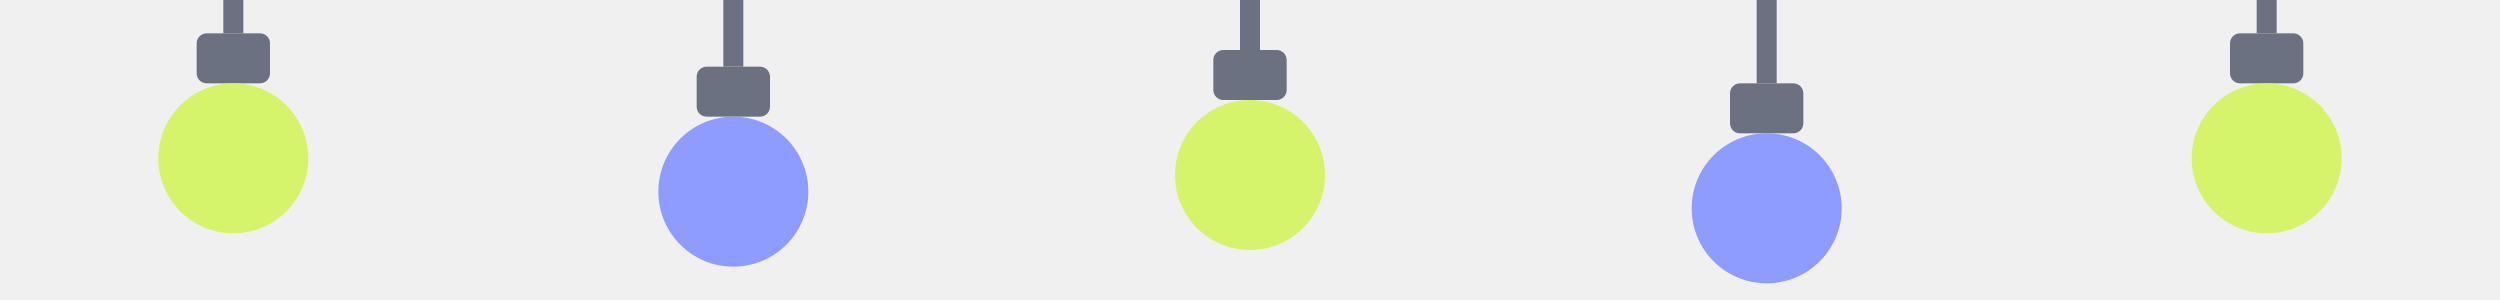
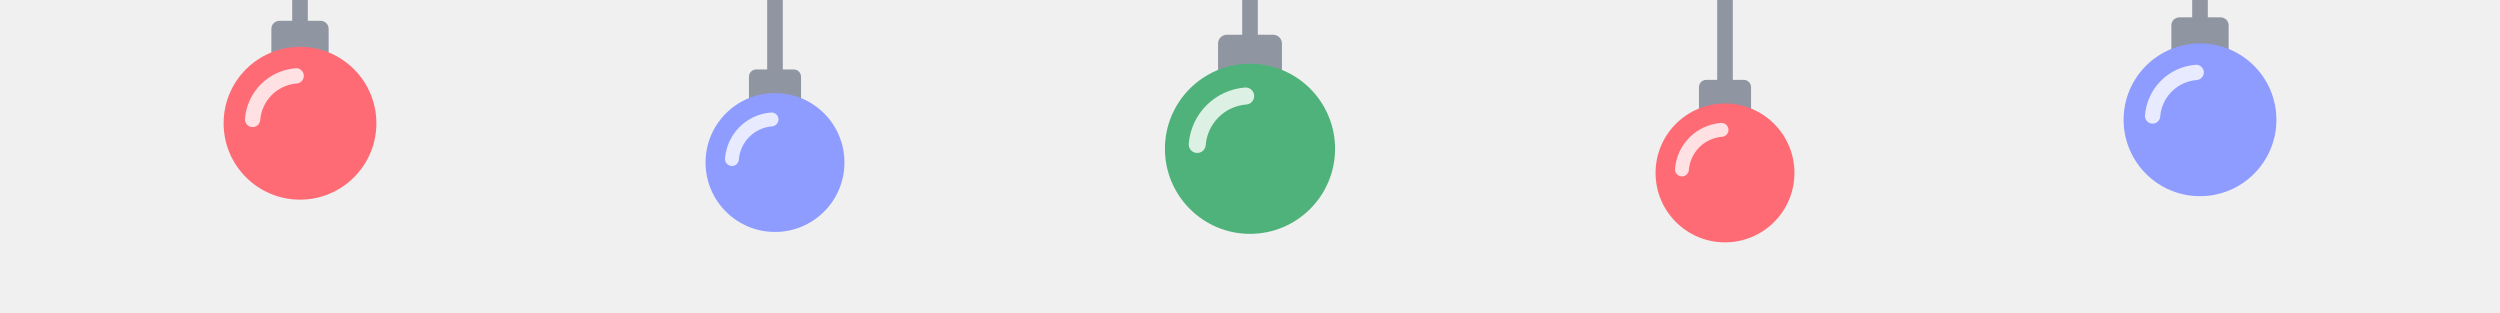
- <svg xmlns="http://www.w3.org/2000/svg" width="150" height="18" viewBox="0 0 150 18">
-   <path stroke="#6B7180" stroke-width="1.2" d="M14 0v2M44 0v4M75 0v3M106 0v5M136 0v2" />
-   <g fill="#6B7180">
-     <rect x="11.8" y="2" width="4.4" height="3" rx="0.6" />
-     <rect x="41.8" y="4" width="4.4" height="3" rx="0.6" />
-     <rect x="72.8" y="3" width="4.4" height="3" rx="0.6" />
-     <rect x="103.8" y="5" width="4.4" height="3" rx="0.6" />
-     <rect x="133.8" y="2" width="4.4" height="3" rx="0.6" />
-   </g>
-   <circle cx="14" cy="9.5" r="4.5" fill="#D5F36B" />
-   <circle cx="44" cy="11.5" r="4.5" fill="#8E9BFF" />
-   <circle cx="75" cy="10.5" r="4.5" fill="#D5F36B" />
-   <circle cx="106" cy="12.5" r="4.5" fill="#8E9BFF" />
-   <circle cx="136" cy="9.5" r="4.5" fill="#D5F36B" />
+ <svg xmlns="http://www.w3.org/2000/svg" width="144" height="18" viewBox="0 0 144 18">
+   <path d="M17.28 0V1.4" stroke="#9095A2" stroke-width="0.9" />
+   <rect x="15.63" y="1.2" width="3.3" height="2.45" rx="0.46" fill="#9095A2" />
+   <circle cx="17.28" cy="7.1" r="4.4" fill="#FF6B74" />
+   <path d="M14.55 6.88A2.73 2.73 0 0 1 17.06 4.37" fill="none" stroke="#FFFFFF" stroke-opacity="0.8" stroke-width="0.88" stroke-linecap="round" />
+   <path d="M44.64 0V4.2" stroke="#9095A2" stroke-width="0.9" />
+   <rect x="43.14" y="4" width="3" height="2.28" rx="0.42" fill="#9095A2" />
+   <circle cx="44.64" cy="9.36" r="4" fill="#8E9BFF" />
+   <path d="M42.16 9.16A2.48 2.48 0 0 1 44.44 6.88" fill="none" stroke="#FFFFFF" stroke-opacity="0.8" stroke-width="0.8" stroke-linecap="round" />
+   <path d="M72 0V2.2" stroke="#9095A2" stroke-width="0.9" />
+   <rect x="70.16" y="2" width="3.68" height="2.66" rx="0.51" fill="#9095A2" />
+   <circle cx="72" cy="8.57" r="4.9" fill="#4FB27A" />
+   <path d="M68.96 8.32A3.04 3.04 0 0 1 71.75 5.53" fill="none" stroke="#FFFFFF" stroke-opacity="0.8" stroke-width="0.98" stroke-linecap="round" />
+   <path d="M99.36 0V4.8" stroke="#9095A2" stroke-width="0.9" />
+   <rect x="97.86" y="4.6" width="3" height="2.28" rx="0.42" fill="#9095A2" />
+   <circle cx="99.36" cy="9.96" r="4" fill="#FF6B74" />
+   <path d="M96.88 9.76A2.48 2.48 0 0 1 99.16 7.48" fill="none" stroke="#FFFFFF" stroke-opacity="0.8" stroke-width="0.8" stroke-linecap="round" />
+   <path d="M126.72 0V1.2" stroke="#9095A2" stroke-width="0.9" />
+   <rect x="125.07" y="1" width="3.3" height="2.45" rx="0.46" fill="#9095A2" />
+   <circle cx="126.72" cy="6.9" r="4.4" fill="#8E9BFF" />
+   <path d="M123.99 6.68A2.73 2.73 0 0 1 126.5 4.17" fill="none" stroke="#FFFFFF" stroke-opacity="0.8" stroke-width="0.88" stroke-linecap="round" />
</svg>
